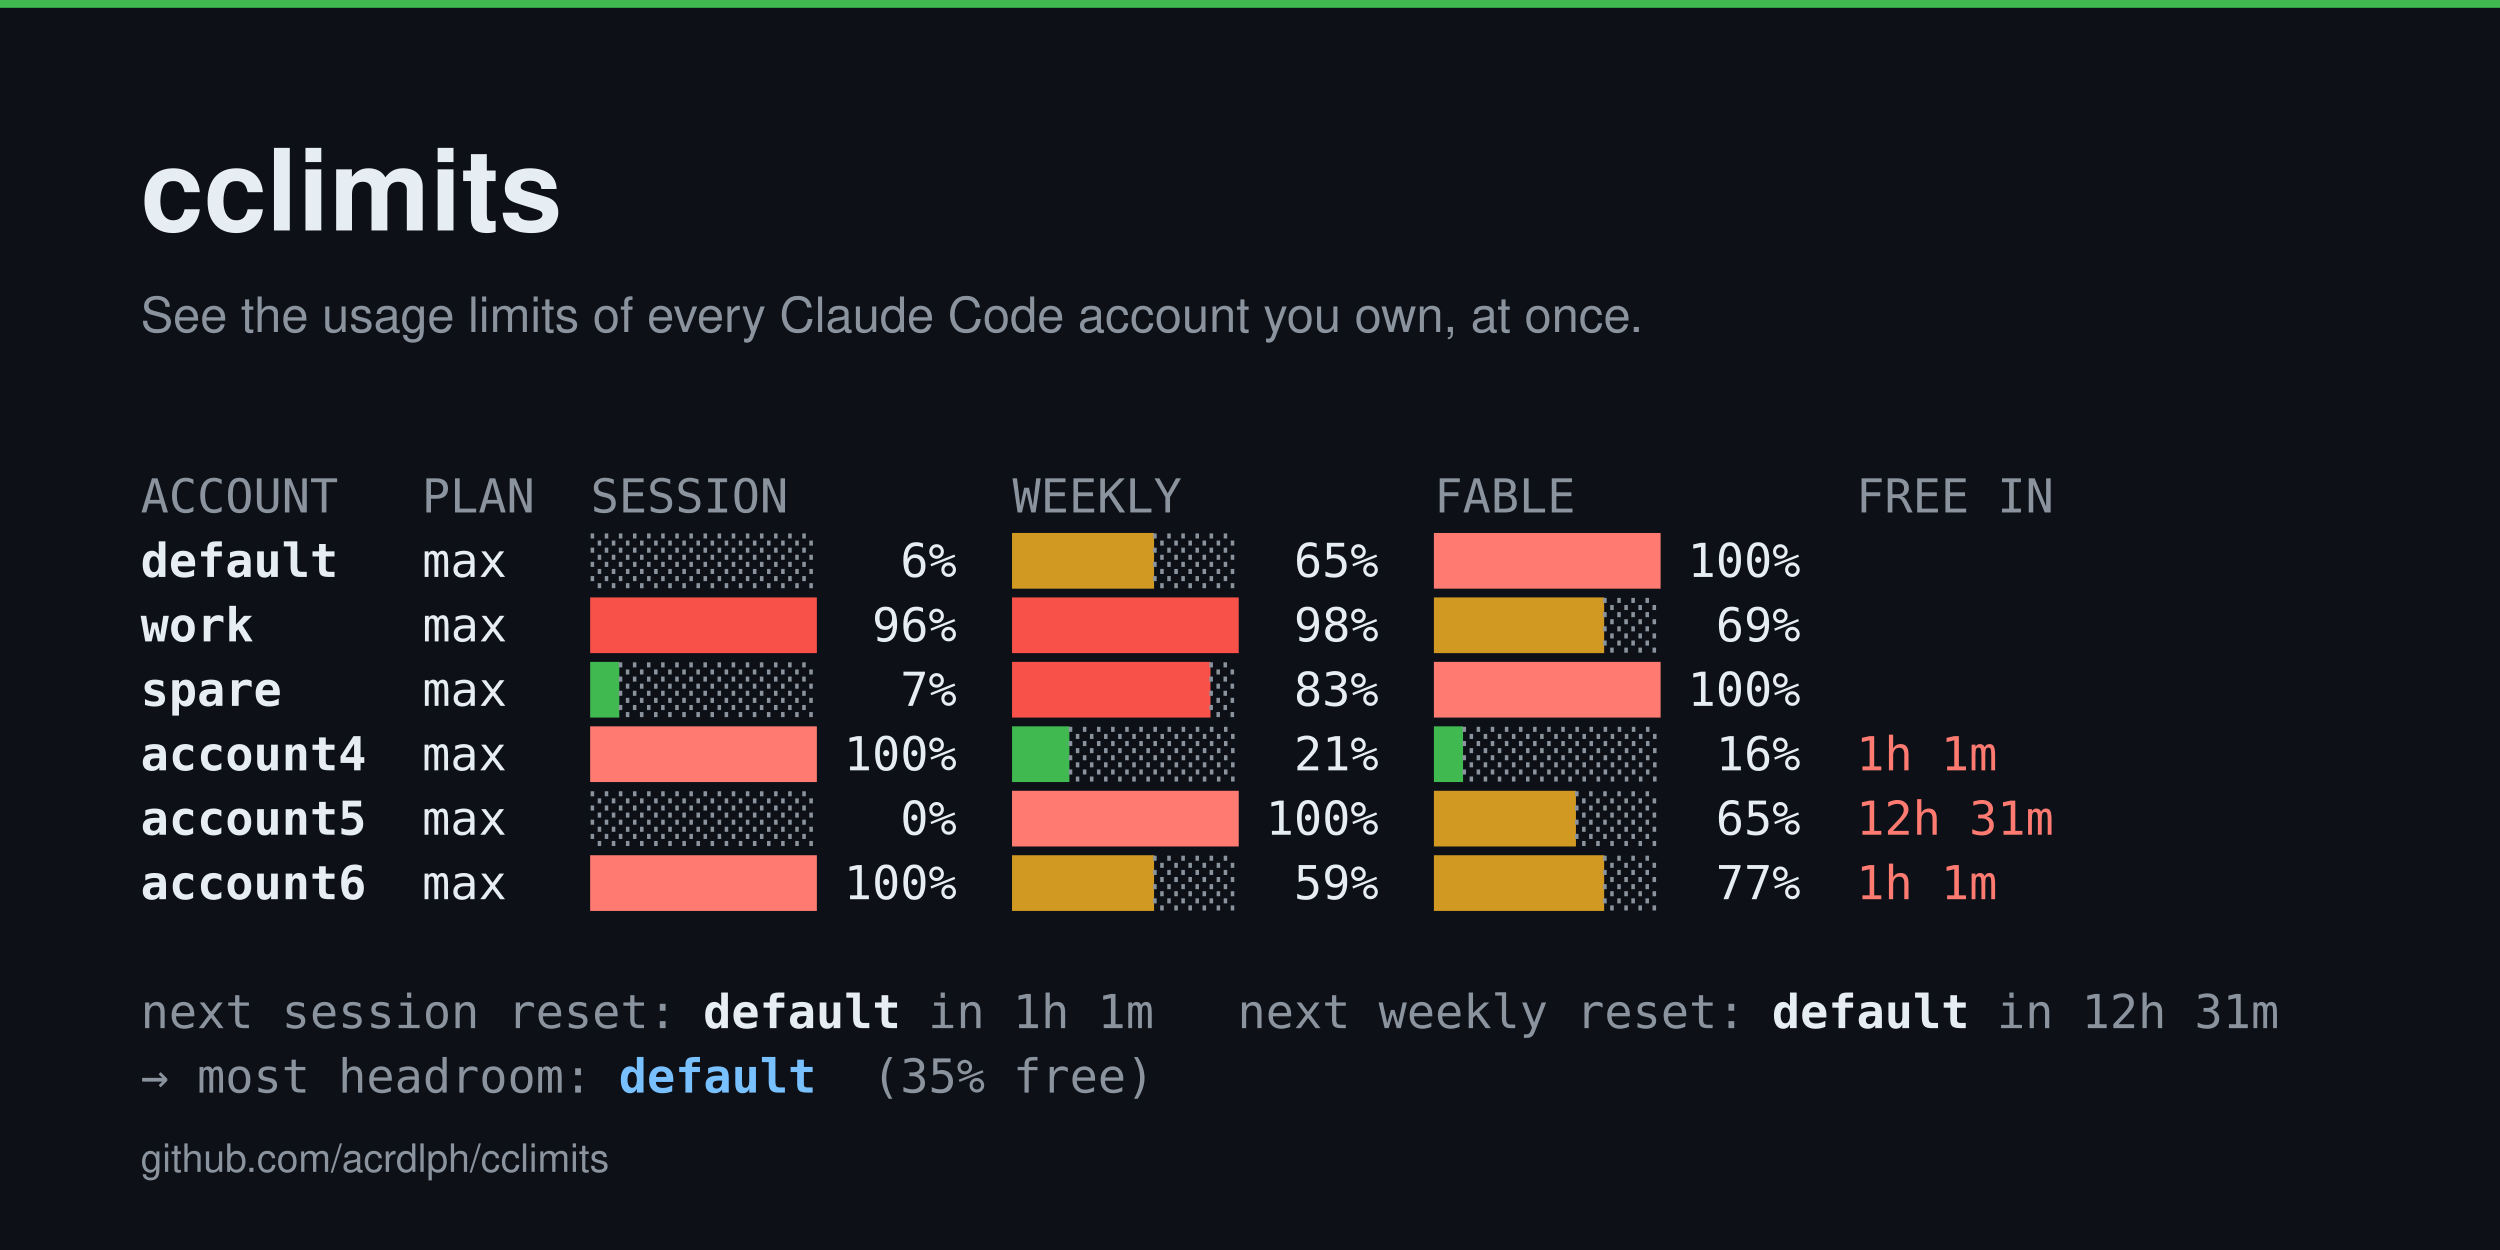
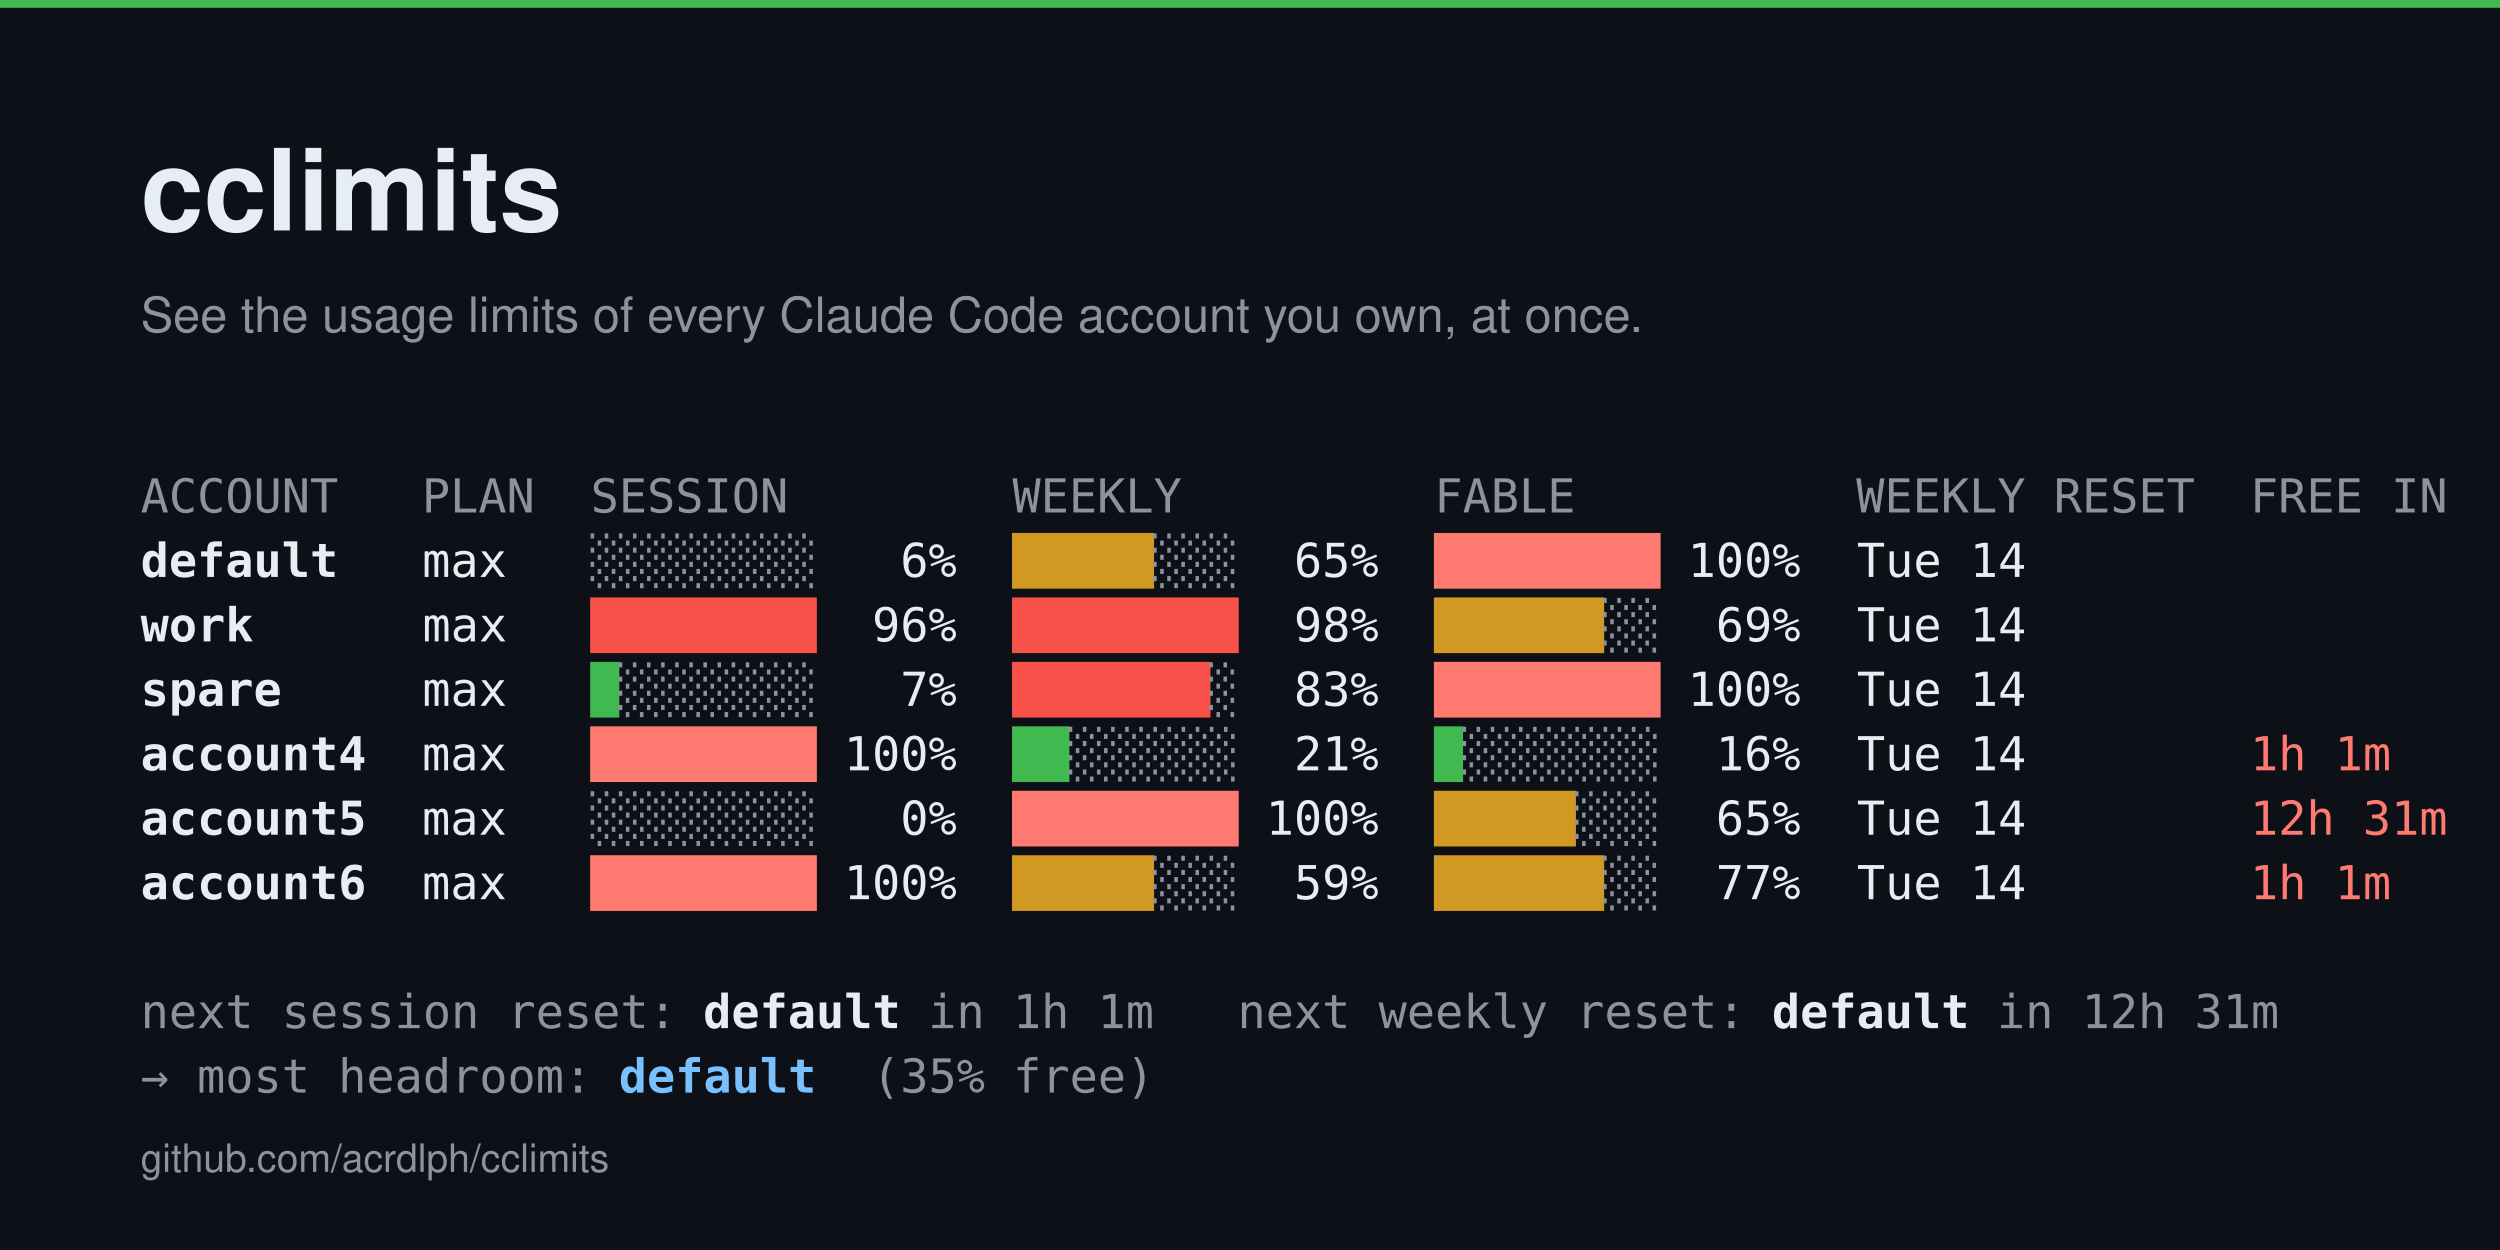
<svg xmlns="http://www.w3.org/2000/svg" width="1280" height="640" viewBox="0 0 1280 640" role="img" aria-label="cclimits — see the usage limits of every Claude Code account you own, at once">
  <rect width="1280" height="640" fill="#0d1117" />
  <rect x="0" y="0" width="1280" height="4" fill="#3fb950" />
  <g font-family="ui-sans-serif,system-ui,-apple-system,Helvetica,Arial,sans-serif">
    <text x="72" y="118" fill="#e6edf3" font-size="58" font-weight="700">cclimits</text>
    <text x="72" y="170" fill="#8b949e" font-size="25">See the usage limits of every Claude Code account you own, at once.</text>
    <text x="72" y="600" fill="#8b949e" font-size="20">github.com/acrdlph/cclimits</text>
  </g>
  <g font-family="ui-monospace,SFMono-Regular,Menlo,Consolas,monospace" font-size="24">
    <text x="72.0" y="262.4" fill="#8b949e" xml:space="preserve">ACCOUNT </text>
    <text x="216.0" y="262.4" fill="#8b949e" xml:space="preserve">PLAN</text>
    <text x="302.4" y="262.4" fill="#8b949e" xml:space="preserve">SESSION      </text>
    <text x="518.4" y="262.4" fill="#8b949e" xml:space="preserve">WEEKLY       </text>
    <text x="734.4" y="262.4" fill="#8b949e" xml:space="preserve">FABLE        </text>
-     <text x="950.4" y="262.4" fill="#8b949e" xml:space="preserve">FREE IN</text>
+     <text x="950.4" y="262.4" fill="#8b949e" xml:space="preserve">WEEKLY RESET</text>
+     <text x="1152.0" y="262.4" fill="#8b949e" xml:space="preserve">FREE IN</text>
    <text x="72.0" y="295.4" fill="#e6edf3" font-weight="600" xml:space="preserve">default</text>
    <text x="172.8" y="295.4" fill="#e6edf3" xml:space="preserve">   max   </text>
    <text x="302.4" y="295.4" fill="#8b949e" xml:space="preserve">░░░░░░░░</text>
    <text x="417.6" y="295.4" fill="#e6edf3" xml:space="preserve">   6%  </text>
    <text x="518.4" y="295.4" fill="#d29922" xml:space="preserve">█████</text>
    <text x="590.4" y="295.4" fill="#8b949e" xml:space="preserve">░░░</text>
    <text x="633.6" y="295.4" fill="#e6edf3" xml:space="preserve">  65%  </text>
    <text x="734.4" y="295.4" fill="#ff7b72" xml:space="preserve">████████</text>
-     <text x="849.6" y="295.4" fill="#e6edf3" xml:space="preserve"> 100%         </text>
+     <text x="849.6" y="295.4" fill="#e6edf3" xml:space="preserve"> 100%  Tue 14               </text>
    <text x="72.0" y="328.4" fill="#e6edf3" font-weight="600" xml:space="preserve">work</text>
    <text x="129.6" y="328.4" fill="#e6edf3" xml:space="preserve">      max   </text>
    <text x="302.4" y="328.4" fill="#f85149" xml:space="preserve">████████</text>
    <text x="417.6" y="328.4" fill="#e6edf3" xml:space="preserve">  96%  </text>
    <text x="518.4" y="328.4" fill="#f85149" xml:space="preserve">████████</text>
    <text x="633.6" y="328.4" fill="#e6edf3" xml:space="preserve">  98%  </text>
    <text x="734.4" y="328.4" fill="#d29922" xml:space="preserve">██████</text>
    <text x="820.8" y="328.4" fill="#8b949e" xml:space="preserve">░░</text>
-     <text x="849.6" y="328.4" fill="#e6edf3" xml:space="preserve">  69%         </text>
+     <text x="849.6" y="328.4" fill="#e6edf3" xml:space="preserve">  69%  Tue 14               </text>
    <text x="72.0" y="361.4" fill="#e6edf3" font-weight="600" xml:space="preserve">spare</text>
    <text x="144.0" y="361.4" fill="#e6edf3" xml:space="preserve">     max   </text>
    <text x="302.4" y="361.4" fill="#3fb950" xml:space="preserve">█</text>
    <text x="316.8" y="361.4" fill="#8b949e" xml:space="preserve">░░░░░░░</text>
    <text x="417.6" y="361.4" fill="#e6edf3" xml:space="preserve">   7%  </text>
    <text x="518.4" y="361.4" fill="#f85149" xml:space="preserve">███████</text>
    <text x="619.2" y="361.4" fill="#8b949e" xml:space="preserve">░</text>
    <text x="633.6" y="361.4" fill="#e6edf3" xml:space="preserve">  83%  </text>
    <text x="734.4" y="361.4" fill="#ff7b72" xml:space="preserve">████████</text>
-     <text x="849.6" y="361.4" fill="#e6edf3" xml:space="preserve"> 100%         </text>
+     <text x="849.6" y="361.4" fill="#e6edf3" xml:space="preserve"> 100%  Tue 14               </text>
    <text x="72.0" y="394.4" fill="#e6edf3" font-weight="600" xml:space="preserve">account4</text>
    <text x="187.2" y="394.4" fill="#e6edf3" xml:space="preserve">  max   </text>
    <text x="302.4" y="394.4" fill="#ff7b72" xml:space="preserve">████████</text>
    <text x="417.6" y="394.4" fill="#e6edf3" xml:space="preserve"> 100%  </text>
    <text x="518.4" y="394.4" fill="#3fb950" xml:space="preserve">██</text>
    <text x="547.2" y="394.4" fill="#8b949e" xml:space="preserve">░░░░░░</text>
    <text x="633.6" y="394.4" fill="#e6edf3" xml:space="preserve">  21%  </text>
    <text x="734.4" y="394.4" fill="#3fb950" xml:space="preserve">█</text>
    <text x="748.8" y="394.4" fill="#8b949e" xml:space="preserve">░░░░░░░</text>
-     <text x="849.6" y="394.4" fill="#e6edf3" xml:space="preserve">  16%  </text>
-     <text x="950.4" y="394.4" fill="#ff7b72" xml:space="preserve">1h 1m</text>
+     <text x="849.6" y="394.4" fill="#e6edf3" xml:space="preserve">  16%  Tue 14        </text>
+     <text x="1152.0" y="394.4" fill="#ff7b72" xml:space="preserve">1h 1m</text>
    <text x="72.0" y="427.4" fill="#e6edf3" font-weight="600" xml:space="preserve">account5</text>
    <text x="187.2" y="427.4" fill="#e6edf3" xml:space="preserve">  max   </text>
    <text x="302.4" y="427.4" fill="#8b949e" xml:space="preserve">░░░░░░░░</text>
    <text x="417.6" y="427.4" fill="#e6edf3" xml:space="preserve">   0%  </text>
    <text x="518.4" y="427.4" fill="#ff7b72" xml:space="preserve">████████</text>
    <text x="633.6" y="427.4" fill="#e6edf3" xml:space="preserve"> 100%  </text>
    <text x="734.4" y="427.4" fill="#d29922" xml:space="preserve">█████</text>
    <text x="806.4" y="427.4" fill="#8b949e" xml:space="preserve">░░░</text>
-     <text x="849.6" y="427.4" fill="#e6edf3" xml:space="preserve">  65%  </text>
-     <text x="950.4" y="427.4" fill="#ff7b72" xml:space="preserve">12h 31m</text>
+     <text x="849.6" y="427.4" fill="#e6edf3" xml:space="preserve">  65%  Tue 14        </text>
+     <text x="1152.0" y="427.4" fill="#ff7b72" xml:space="preserve">12h 31m</text>
    <text x="72.0" y="460.4" fill="#e6edf3" font-weight="600" xml:space="preserve">account6</text>
    <text x="187.2" y="460.4" fill="#e6edf3" xml:space="preserve">  max   </text>
    <text x="302.4" y="460.4" fill="#ff7b72" xml:space="preserve">████████</text>
    <text x="417.6" y="460.4" fill="#e6edf3" xml:space="preserve"> 100%  </text>
    <text x="518.4" y="460.4" fill="#d29922" xml:space="preserve">█████</text>
    <text x="590.4" y="460.4" fill="#8b949e" xml:space="preserve">░░░</text>
    <text x="633.6" y="460.4" fill="#e6edf3" xml:space="preserve">  59%  </text>
    <text x="734.4" y="460.4" fill="#d29922" xml:space="preserve">██████</text>
    <text x="820.8" y="460.4" fill="#8b949e" xml:space="preserve">░░</text>
-     <text x="849.6" y="460.4" fill="#e6edf3" xml:space="preserve">  77%  </text>
-     <text x="950.4" y="460.4" fill="#ff7b72" xml:space="preserve">1h 1m</text>
+     <text x="849.6" y="460.4" fill="#e6edf3" xml:space="preserve">  77%  Tue 14        </text>
+     <text x="1152.0" y="460.4" fill="#ff7b72" xml:space="preserve">1h 1m</text>
    <text x="72.0" y="526.4" fill="#8b949e" xml:space="preserve">next session reset: </text>
    <text x="360.0" y="526.4" fill="#e6edf3" font-weight="600" xml:space="preserve">default</text>
    <text x="460.8" y="526.4" fill="#8b949e" xml:space="preserve"> in 1h 1m</text>
    <text x="633.6" y="526.4" fill="#8b949e" xml:space="preserve">next weekly reset: </text>
    <text x="907.2" y="526.4" fill="#e6edf3" font-weight="600" xml:space="preserve">default</text>
    <text x="1008.0" y="526.4" fill="#8b949e" xml:space="preserve"> in 12h 31m</text>
    <text x="72.0" y="559.4" fill="#8b949e" xml:space="preserve">→ most headroom: </text>
    <text x="316.8" y="559.4" fill="#79c0ff" font-weight="600" xml:space="preserve">default</text>
    <text x="417.6" y="559.4" fill="#8b949e" xml:space="preserve">  (35% free)</text>
  </g>
</svg>
